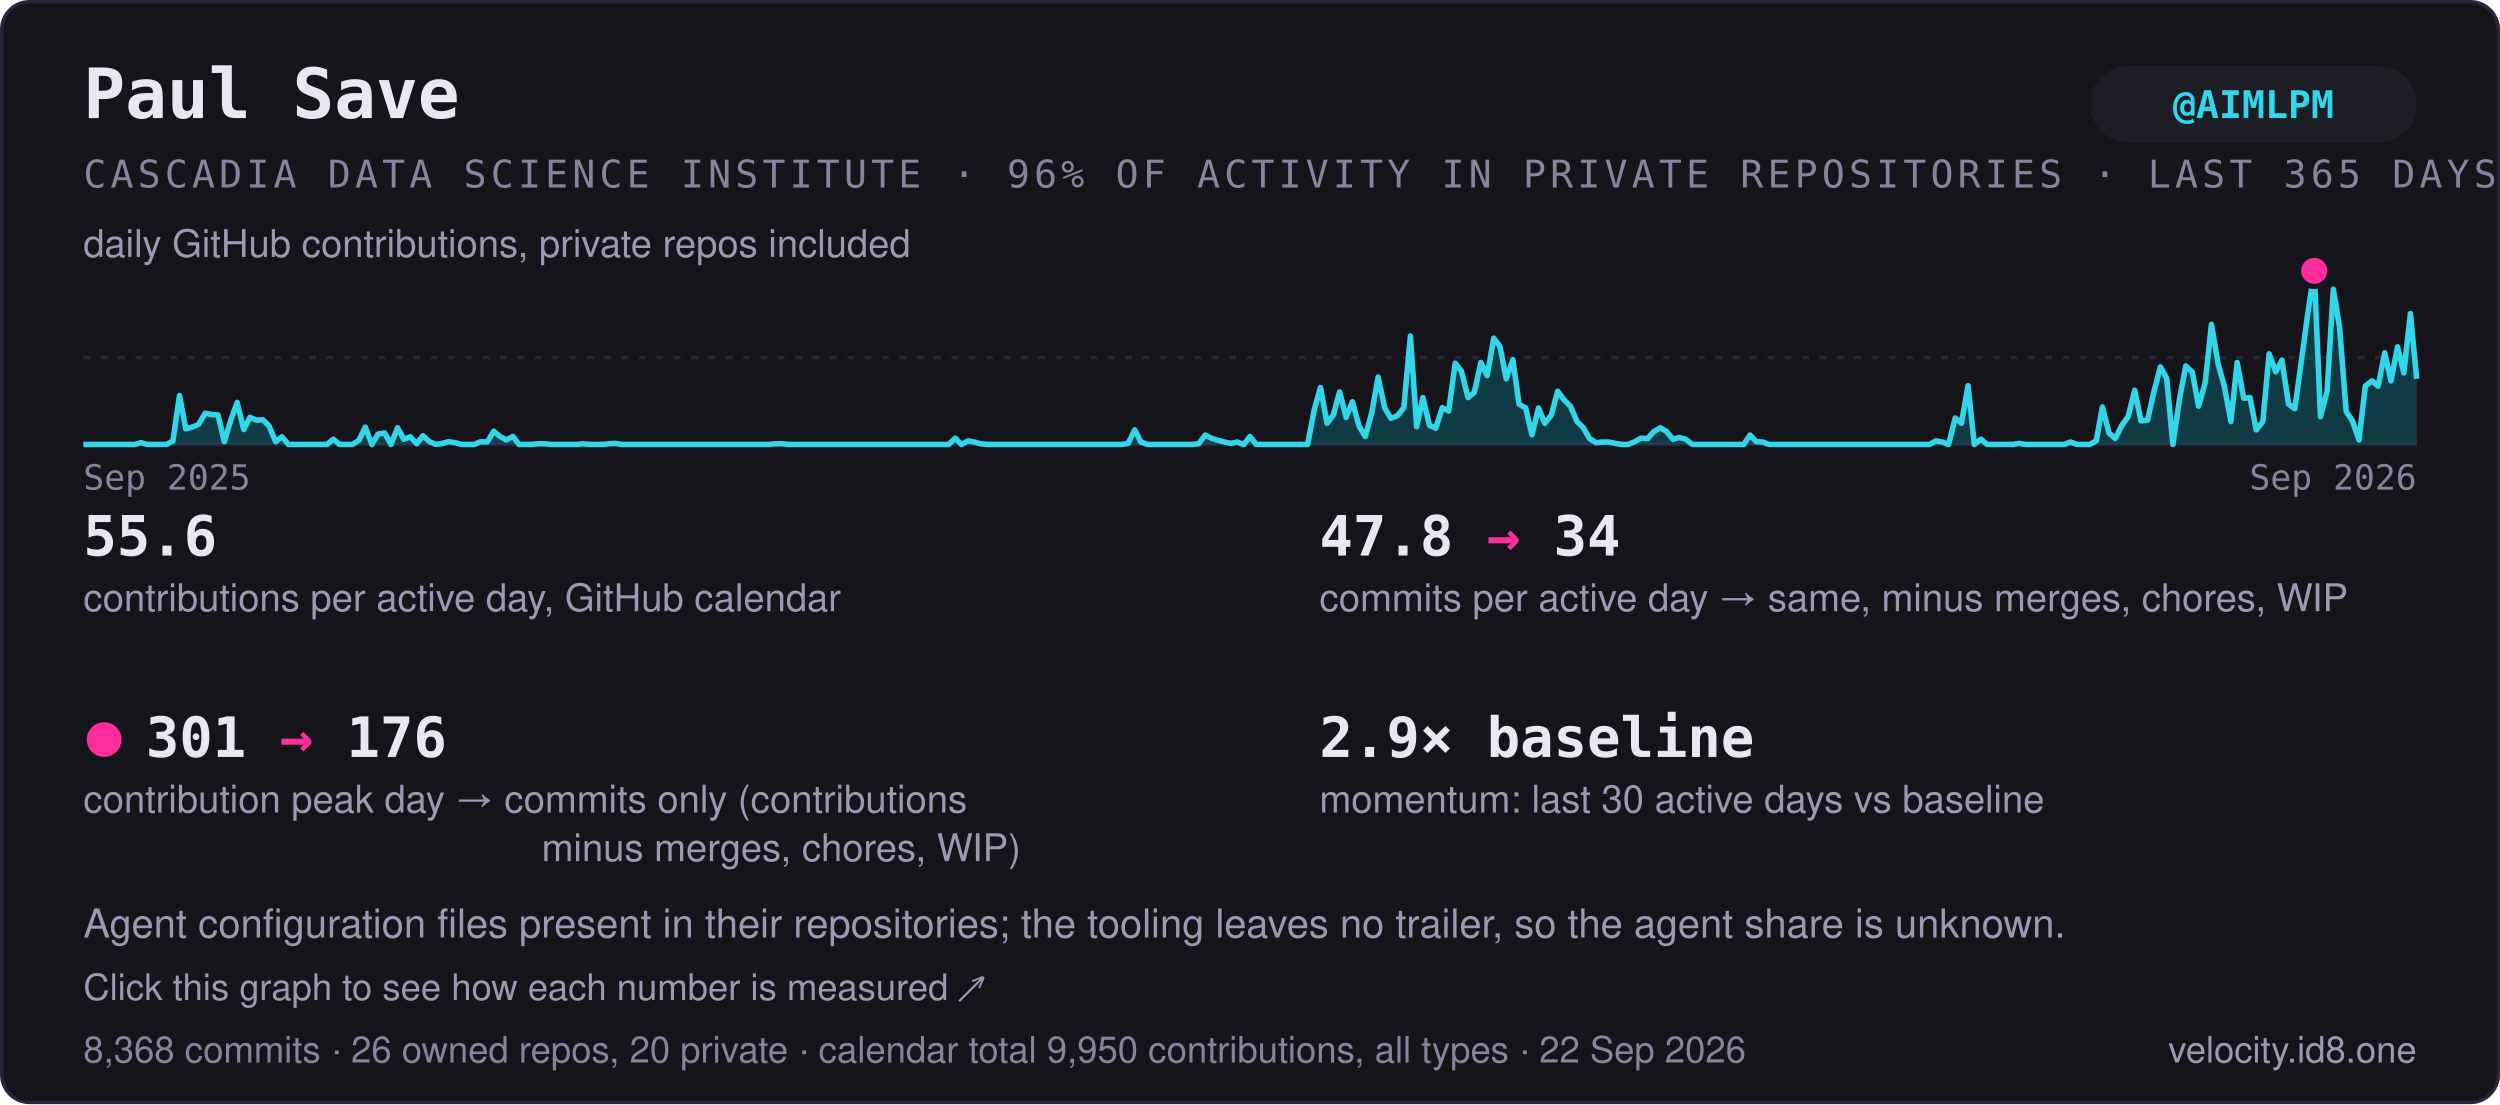
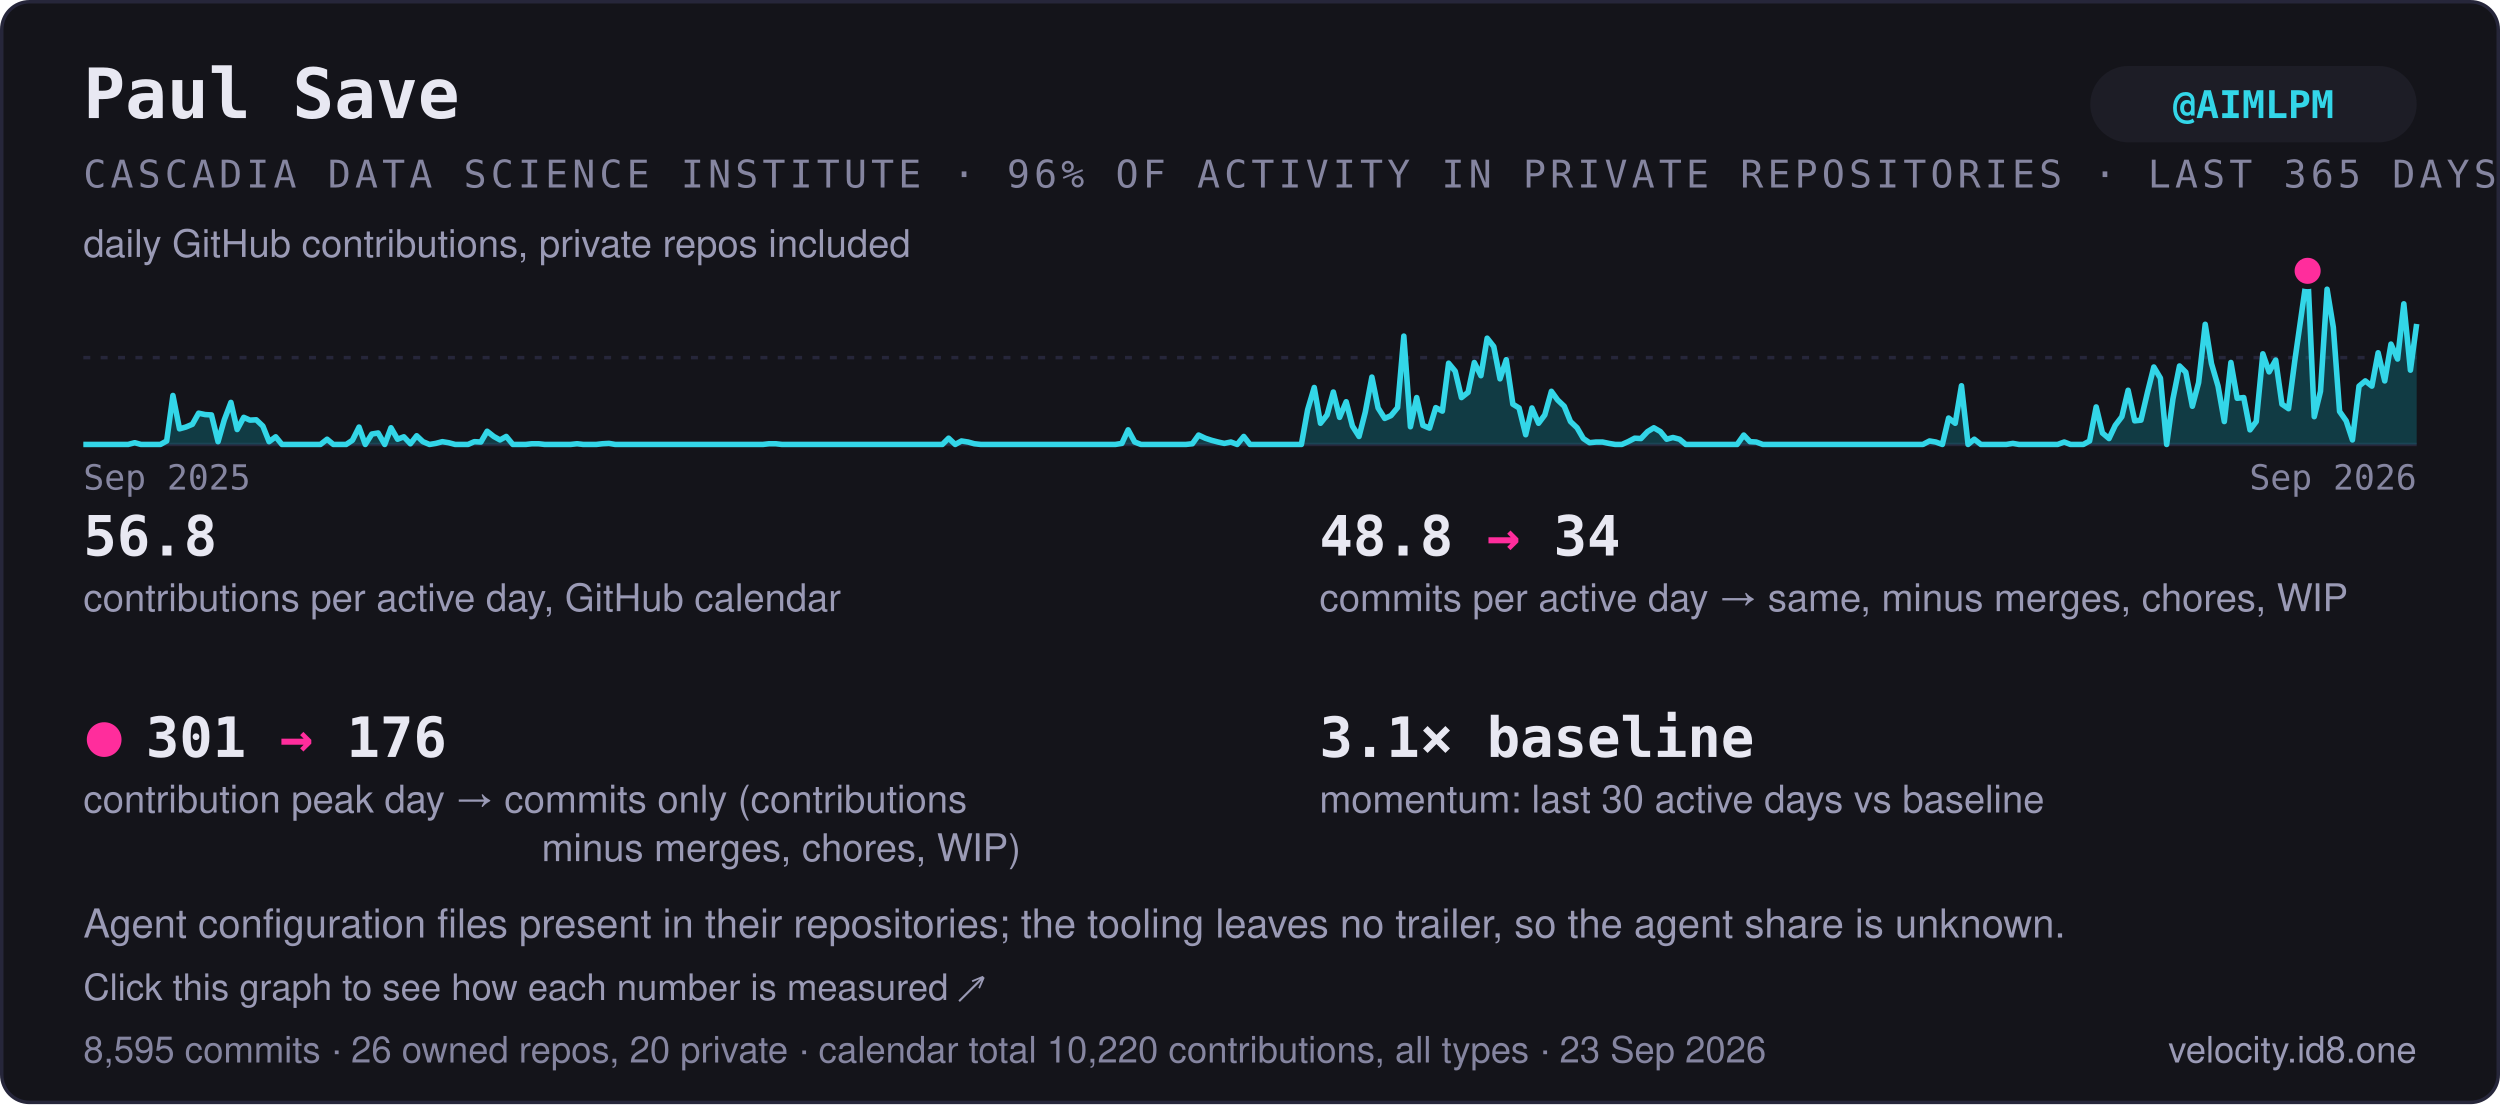
<svg xmlns="http://www.w3.org/2000/svg" width="720" height="318" viewBox="0 0 720 318" role="img" aria-label="Paul Save: Velocity Graph">
  <rect x="0.5" y="0.5" width="719" height="317" rx="8" fill="#14141A" stroke="#26263A" />
  <text x="24" y="34" font-family="Departure Mono, JetBrains Mono, ui-monospace, Menlo, monospace" font-size="20" font-weight="700" fill="#E8E8F2">Paul Save</text>
  <text x="24" y="54" font-family="Departure Mono, JetBrains Mono, ui-monospace, Menlo, monospace" font-size="11" letter-spacing="1.2" fill="#8585A0">CASCADIA DATA SCIENCE INSTITUTE · 96% OF ACTIVITY IN PRIVATE REPOSITORIES · LAST 365 DAYS</text>
  <rect x="602" y="19" width="94" height="22" rx="11" fill="#1D1D26" />
  <text x="649" y="34" text-anchor="middle" font-family="Departure Mono, JetBrains Mono, ui-monospace, Menlo, monospace" font-size="11" font-weight="600" fill="#33D6E8">@AIMLPM</text>
  <line x1="24" x2="696" y1="128" y2="128" stroke="#26263A" />
  <line x1="24" x2="696" y1="103.0" y2="103.0" stroke="#26263A" stroke-dasharray="2 3" />
-   <path d="M24.0,128.0 L25.8,128.0 L27.7,128.0 L29.5,128.0 L31.4,128.0 L33.2,128.0 L35.1,128.0 L36.9,128.0 L38.8,128.0 L40.6,127.5 L42.5,128.0 L44.3,128.0 L46.2,128.0 L48.0,128.0 L49.8,127.0 L51.7,113.9 L53.5,123.5 L55.4,123.0 L57.2,122.2 L59.1,119.0 L60.9,119.4 L62.8,119.5 L64.6,127.2 L66.5,120.9 L68.3,115.9 L70.2,123.7 L72.0,120.2 L73.8,121.0 L75.7,120.9 L77.5,122.7 L79.4,127.2 L81.2,125.8 L83.1,128.0 L84.9,128.0 L86.8,128.0 L88.6,128.0 L90.5,128.0 L92.3,128.0 L94.2,128.0 L96.0,126.5 L97.8,128.0 L99.7,128.0 L101.5,128.0 L103.4,126.8 L105.2,123.0 L107.1,128.0 L108.9,125.0 L110.8,124.7 L112.6,128.0 L114.5,123.2 L116.3,126.5 L118.2,125.8 L120.0,127.8 L121.8,125.5 L123.7,127.2 L125.5,128.0 L127.4,127.7 L129.2,127.2 L131.1,127.5 L132.9,128.0 L134.8,128.0 L136.6,128.0 L138.5,127.2 L140.3,127.3 L142.2,124.2 L144.0,125.7 L145.8,126.7 L147.7,125.7 L149.5,128.0 L151.4,128.0 L153.2,128.0 L155.1,127.8 L156.9,127.8 L158.8,128.0 L160.6,128.0 L162.5,128.0 L164.3,128.0 L166.2,128.0 L168.0,127.8 L169.8,128.0 L171.7,128.0 L173.5,128.0 L175.4,127.8 L177.2,127.7 L179.1,128.0 L180.9,128.0 L182.8,128.0 L184.6,128.0 L186.5,128.0 L188.3,128.0 L190.2,128.0 L192.0,128.0 L193.8,128.0 L195.7,128.0 L197.5,128.0 L199.4,128.0 L201.2,128.0 L203.1,128.0 L204.9,128.0 L206.8,128.0 L208.6,128.0 L210.5,128.0 L212.3,128.0 L214.2,128.0 L216.0,128.0 L217.8,128.0 L219.7,128.0 L221.5,128.0 L223.4,127.8 L225.2,127.8 L227.1,128.0 L228.9,128.0 L230.8,128.0 L232.6,128.0 L234.5,128.0 L236.3,128.0 L238.2,128.0 L240.0,128.0 L241.8,128.0 L243.7,128.0 L245.5,128.0 L247.4,128.0 L249.2,128.0 L251.1,128.0 L252.9,128.0 L254.8,128.0 L256.6,128.0 L258.5,128.0 L260.3,128.0 L262.2,128.0 L264.0,128.0 L265.8,128.0 L267.7,128.0 L269.5,128.0 L271.4,128.0 L273.2,128.0 L275.1,126.2 L276.9,128.0 L278.8,127.0 L280.6,127.3 L282.5,127.8 L284.3,128.0 L286.2,128.0 L288.0,128.0 L289.8,128.0 L291.7,128.0 L293.5,128.0 L295.4,128.0 L297.2,128.0 L299.1,128.0 L300.9,128.0 L302.8,128.0 L304.6,128.0 L306.5,128.0 L308.3,128.0 L310.2,128.0 L312.0,128.0 L313.8,128.0 L315.7,128.0 L317.5,128.0 L319.4,128.0 L321.2,128.0 L323.1,128.0 L324.9,127.7 L326.8,123.8 L328.6,127.3 L330.5,128.0 L332.3,128.0 L334.2,128.0 L336.0,128.0 L337.8,128.0 L339.7,128.0 L341.5,128.0 L343.4,128.0 L345.2,127.8 L347.1,125.3 L348.9,126.2 L350.8,126.8 L352.6,127.3 L354.5,127.7 L356.3,127.3 L358.2,128.0 L360.0,125.7 L361.8,128.0 L363.7,128.0 L365.5,128.0 L367.4,128.0 L369.2,128.0 L371.1,128.0 L372.9,128.0 L374.8,128.0 L376.6,128.0 L378.5,118.0 L380.3,111.6 L382.2,121.9 L384.0,119.5 L385.8,112.9 L387.7,120.2 L389.5,115.7 L391.4,122.7 L393.2,125.7 L395.1,118.7 L396.9,108.6 L398.8,117.5 L400.6,120.5 L402.5,119.7 L404.3,117.4 L406.2,96.8 L408.0,122.9 L409.8,114.5 L411.7,122.5 L413.5,123.3 L415.4,117.4 L417.2,118.4 L419.1,104.6 L420.9,106.9 L422.8,114.5 L424.6,113.0 L426.5,104.4 L428.3,108.2 L430.2,97.4 L432.0,99.8 L433.8,109.1 L435.7,103.6 L437.5,116.4 L439.4,117.5 L441.2,125.2 L443.1,117.5 L444.9,121.9 L446.8,119.5 L448.6,112.7 L450.5,115.2 L452.3,117.0 L454.2,121.4 L456.0,123.2 L457.8,126.3 L459.7,127.5 L461.5,127.3 L463.4,127.3 L465.2,127.7 L467.1,128.0 L468.9,128.0 L470.8,127.2 L472.6,126.2 L474.5,126.3 L476.3,124.3 L478.2,123.2 L480.0,124.3 L481.8,126.5 L483.7,126.0 L485.5,126.5 L487.4,128.0 L489.2,128.0 L491.1,128.0 L492.9,128.0 L494.8,128.0 L496.6,128.0 L498.5,128.0 L500.3,128.0 L502.2,128.0 L504.0,125.3 L505.8,127.2 L507.7,127.3 L509.5,128.0 L511.4,128.0 L513.2,128.0 L515.1,128.0 L516.9,128.0 L518.8,128.0 L520.6,128.0 L522.5,128.0 L524.3,128.0 L526.2,128.0 L528.0,128.0 L529.8,128.0 L531.7,128.0 L533.5,128.0 L535.4,128.0 L537.2,128.0 L539.1,128.0 L540.9,128.0 L542.8,128.0 L544.6,128.0 L546.5,128.0 L548.3,128.0 L550.2,128.0 L552.0,128.0 L553.8,128.0 L555.7,128.0 L557.5,127.0 L559.4,127.3 L561.2,128.0 L563.1,120.4 L564.9,121.9 L566.8,111.1 L568.6,128.0 L570.5,126.5 L572.3,128.0 L574.2,128.0 L576.0,128.0 L577.8,128.0 L579.7,128.0 L581.5,127.7 L583.4,128.0 L585.2,128.0 L587.1,128.0 L588.9,128.0 L590.8,128.0 L592.6,128.0 L594.5,128.0 L596.3,127.3 L598.2,128.0 L600.0,128.0 L601.8,128.0 L603.7,127.0 L605.5,117.2 L607.4,124.7 L609.2,126.3 L611.1,122.5 L612.9,120.0 L614.8,112.4 L616.6,121.2 L618.5,121.0 L620.3,112.9 L622.2,105.7 L624.0,108.9 L625.8,128.0 L627.7,114.9 L629.5,105.4 L631.4,107.2 L633.2,117.0 L635.1,110.2 L636.9,93.4 L638.8,104.7 L640.6,111.2 L642.5,121.4 L644.3,104.4 L646.2,114.7 L648.0,114.5 L649.8,123.8 L651.7,121.4 L653.5,101.9 L655.4,107.1 L657.2,103.7 L659.1,116.4 L660.9,117.7 L662.8,103.9 L664.6,90.6 L666.5,78.0 L668.3,120.0 L670.2,112.7 L672.0,83.3 L673.8,94.3 L675.7,118.5 L677.5,121.2 L679.4,126.7 L681.2,111.2 L683.1,109.7 L684.9,111.2 L686.8,101.6 L688.6,109.7 L690.5,99.9 L692.3,107.4 L694.2,90.3 L696.0,109.1 L696.0,128 L24,128 Z" fill="#0F6B78" fill-opacity="0.45" />
-   <path d="M24.0,128.0 L25.8,128.0 L27.7,128.0 L29.5,128.0 L31.4,128.0 L33.2,128.0 L35.1,128.0 L36.9,128.0 L38.8,128.0 L40.6,127.5 L42.5,128.0 L44.3,128.0 L46.2,128.0 L48.0,128.0 L49.8,127.0 L51.7,113.9 L53.5,123.5 L55.4,123.0 L57.2,122.2 L59.1,119.0 L60.9,119.4 L62.8,119.5 L64.6,127.2 L66.5,120.9 L68.3,115.9 L70.2,123.7 L72.0,120.2 L73.8,121.0 L75.7,120.9 L77.5,122.7 L79.4,127.2 L81.2,125.8 L83.1,128.0 L84.9,128.0 L86.8,128.0 L88.6,128.0 L90.5,128.0 L92.3,128.0 L94.2,128.0 L96.0,126.5 L97.8,128.0 L99.7,128.0 L101.5,128.0 L103.4,126.8 L105.2,123.0 L107.1,128.0 L108.9,125.0 L110.8,124.7 L112.6,128.0 L114.5,123.2 L116.3,126.5 L118.2,125.8 L120.0,127.8 L121.8,125.5 L123.7,127.2 L125.5,128.0 L127.4,127.7 L129.2,127.2 L131.1,127.5 L132.9,128.0 L134.8,128.0 L136.6,128.0 L138.5,127.2 L140.3,127.3 L142.2,124.2 L144.0,125.7 L145.8,126.7 L147.7,125.7 L149.5,128.0 L151.4,128.0 L153.2,128.0 L155.1,127.8 L156.9,127.8 L158.8,128.0 L160.6,128.0 L162.5,128.0 L164.3,128.0 L166.2,128.0 L168.0,127.8 L169.8,128.0 L171.7,128.0 L173.5,128.0 L175.4,127.8 L177.2,127.7 L179.1,128.0 L180.9,128.0 L182.8,128.0 L184.6,128.0 L186.5,128.0 L188.3,128.0 L190.2,128.0 L192.0,128.0 L193.8,128.0 L195.7,128.0 L197.5,128.0 L199.4,128.0 L201.2,128.0 L203.1,128.0 L204.9,128.0 L206.8,128.0 L208.6,128.0 L210.5,128.0 L212.3,128.0 L214.2,128.0 L216.0,128.0 L217.8,128.0 L219.7,128.0 L221.5,128.0 L223.4,127.8 L225.2,127.8 L227.1,128.0 L228.9,128.0 L230.8,128.0 L232.6,128.0 L234.5,128.0 L236.3,128.0 L238.2,128.0 L240.0,128.0 L241.8,128.0 L243.7,128.0 L245.5,128.0 L247.4,128.0 L249.2,128.0 L251.1,128.0 L252.9,128.0 L254.8,128.0 L256.6,128.0 L258.5,128.0 L260.3,128.0 L262.2,128.0 L264.0,128.0 L265.8,128.0 L267.7,128.0 L269.5,128.0 L271.4,128.0 L273.2,128.0 L275.1,126.2 L276.9,128.0 L278.8,127.0 L280.6,127.3 L282.5,127.8 L284.3,128.0 L286.2,128.0 L288.0,128.0 L289.8,128.0 L291.7,128.0 L293.5,128.0 L295.4,128.0 L297.2,128.0 L299.1,128.0 L300.9,128.0 L302.8,128.0 L304.6,128.0 L306.5,128.0 L308.3,128.0 L310.2,128.0 L312.0,128.0 L313.8,128.0 L315.7,128.0 L317.5,128.0 L319.4,128.0 L321.2,128.0 L323.1,128.0 L324.9,127.7 L326.8,123.8 L328.6,127.3 L330.5,128.0 L332.3,128.0 L334.2,128.0 L336.0,128.0 L337.8,128.0 L339.7,128.0 L341.5,128.0 L343.4,128.0 L345.2,127.8 L347.1,125.3 L348.9,126.2 L350.8,126.8 L352.6,127.3 L354.5,127.7 L356.3,127.3 L358.2,128.0 L360.0,125.7 L361.8,128.0 L363.7,128.0 L365.5,128.0 L367.4,128.0 L369.2,128.0 L371.1,128.0 L372.9,128.0 L374.8,128.0 L376.6,128.0 L378.5,118.0 L380.3,111.6 L382.2,121.9 L384.0,119.5 L385.8,112.9 L387.7,120.2 L389.5,115.7 L391.4,122.7 L393.2,125.7 L395.1,118.7 L396.9,108.6 L398.8,117.5 L400.6,120.5 L402.5,119.7 L404.3,117.4 L406.2,96.8 L408.0,122.9 L409.8,114.5 L411.7,122.5 L413.5,123.3 L415.4,117.4 L417.2,118.4 L419.1,104.6 L420.9,106.9 L422.8,114.5 L424.6,113.0 L426.5,104.4 L428.3,108.2 L430.2,97.4 L432.0,99.8 L433.8,109.1 L435.7,103.6 L437.5,116.4 L439.4,117.5 L441.2,125.2 L443.1,117.5 L444.9,121.9 L446.8,119.5 L448.6,112.7 L450.5,115.2 L452.3,117.0 L454.2,121.4 L456.0,123.2 L457.8,126.3 L459.7,127.5 L461.5,127.3 L463.4,127.3 L465.2,127.7 L467.1,128.0 L468.9,128.0 L470.8,127.2 L472.6,126.2 L474.5,126.3 L476.3,124.3 L478.2,123.2 L480.0,124.3 L481.8,126.5 L483.7,126.0 L485.5,126.5 L487.4,128.0 L489.2,128.0 L491.1,128.0 L492.9,128.0 L494.8,128.0 L496.6,128.0 L498.5,128.0 L500.3,128.0 L502.2,128.0 L504.0,125.3 L505.8,127.2 L507.7,127.3 L509.5,128.0 L511.4,128.0 L513.2,128.0 L515.1,128.0 L516.9,128.0 L518.8,128.0 L520.6,128.0 L522.5,128.0 L524.3,128.0 L526.2,128.0 L528.0,128.0 L529.8,128.0 L531.7,128.0 L533.5,128.0 L535.4,128.0 L537.2,128.0 L539.1,128.0 L540.9,128.0 L542.8,128.0 L544.6,128.0 L546.5,128.0 L548.3,128.0 L550.2,128.0 L552.0,128.0 L553.8,128.0 L555.7,128.0 L557.5,127.0 L559.4,127.3 L561.2,128.0 L563.1,120.4 L564.9,121.9 L566.8,111.1 L568.6,128.0 L570.5,126.5 L572.3,128.0 L574.2,128.0 L576.0,128.0 L577.8,128.0 L579.7,128.0 L581.5,127.7 L583.4,128.0 L585.2,128.0 L587.1,128.0 L588.9,128.0 L590.8,128.0 L592.6,128.0 L594.5,128.0 L596.3,127.3 L598.2,128.0 L600.0,128.0 L601.8,128.0 L603.7,127.0 L605.5,117.2 L607.4,124.7 L609.2,126.3 L611.1,122.5 L612.9,120.0 L614.8,112.4 L616.6,121.2 L618.5,121.0 L620.3,112.9 L622.2,105.7 L624.0,108.9 L625.8,128.0 L627.7,114.9 L629.5,105.4 L631.4,107.2 L633.2,117.0 L635.1,110.2 L636.9,93.4 L638.8,104.7 L640.6,111.2 L642.5,121.4 L644.3,104.4 L646.2,114.7 L648.0,114.5 L649.8,123.8 L651.7,121.4 L653.5,101.9 L655.4,107.1 L657.2,103.7 L659.1,116.4 L660.9,117.7 L662.8,103.9 L664.6,90.6 L666.5,78.0 L668.3,120.0 L670.2,112.7 L672.0,83.3 L673.8,94.3 L675.7,118.5 L677.5,121.2 L679.4,126.7 L681.2,111.2 L683.1,109.7 L684.9,111.2 L686.8,101.6 L688.6,109.7 L690.5,99.9 L692.3,107.4 L694.2,90.3 L696.0,109.1" fill="none" stroke="#33D6E8" stroke-width="1.6" stroke-linejoin="round" />
-   <circle cx="666.5" cy="78.0" r="4.5" fill="#FF2D9C" stroke="#14141A" stroke-width="1.5" />
+   <path d="M24.0,128.0 L25.8,128.0 L27.7,128.0 L29.5,128.0 L31.4,128.0 L33.2,128.0 L35.1,128.0 L36.9,128.0 L38.8,127.5 L40.6,128.0 L42.5,128.0 L44.3,128.0 L46.2,128.0 L48.0,127.0 L49.8,113.9 L51.7,123.5 L53.5,123.0 L55.4,122.2 L57.2,119.0 L59.1,119.4 L60.9,119.5 L62.8,127.2 L64.6,120.9 L66.5,115.9 L68.3,123.7 L70.2,120.2 L72.0,121.0 L73.8,120.9 L75.7,122.7 L77.5,127.2 L79.4,125.8 L81.2,128.0 L83.1,128.0 L84.9,128.0 L86.8,128.0 L88.6,128.0 L90.5,128.0 L92.3,128.0 L94.2,126.5 L96.0,128.0 L97.8,128.0 L99.7,128.0 L101.5,126.8 L103.4,123.0 L105.2,128.0 L107.1,125.0 L108.9,124.7 L110.8,128.0 L112.6,123.2 L114.5,126.5 L116.3,125.8 L118.2,127.8 L120.0,125.5 L121.8,127.2 L123.7,128.0 L125.5,127.7 L127.4,127.2 L129.2,127.5 L131.1,128.0 L132.9,128.0 L134.8,128.0 L136.6,127.2 L138.5,127.3 L140.3,124.2 L142.2,125.7 L144.0,126.7 L145.8,125.7 L147.7,128.0 L149.5,128.0 L151.4,128.0 L153.2,127.8 L155.1,127.8 L156.9,128.0 L158.8,128.0 L160.6,128.0 L162.5,128.0 L164.3,128.0 L166.2,127.8 L168.0,128.0 L169.8,128.0 L171.7,128.0 L173.5,127.8 L175.4,127.7 L177.2,128.0 L179.1,128.0 L180.9,128.0 L182.8,128.0 L184.6,128.0 L186.5,128.0 L188.3,128.0 L190.2,128.0 L192.0,128.0 L193.8,128.0 L195.7,128.0 L197.5,128.0 L199.4,128.0 L201.2,128.0 L203.1,128.0 L204.9,128.0 L206.8,128.0 L208.6,128.0 L210.5,128.0 L212.3,128.0 L214.2,128.0 L216.0,128.0 L217.8,128.0 L219.7,128.0 L221.5,127.8 L223.4,127.8 L225.2,128.0 L227.1,128.0 L228.9,128.0 L230.8,128.0 L232.6,128.0 L234.5,128.0 L236.3,128.0 L238.2,128.0 L240.0,128.0 L241.8,128.0 L243.7,128.0 L245.5,128.0 L247.4,128.0 L249.2,128.0 L251.1,128.0 L252.9,128.0 L254.8,128.0 L256.6,128.0 L258.5,128.0 L260.3,128.0 L262.2,128.0 L264.0,128.0 L265.8,128.0 L267.7,128.0 L269.5,128.0 L271.4,128.0 L273.2,126.2 L275.1,128.0 L276.9,127.0 L278.8,127.3 L280.6,127.8 L282.5,128.0 L284.3,128.0 L286.2,128.0 L288.0,128.0 L289.8,128.0 L291.7,128.0 L293.5,128.0 L295.4,128.0 L297.2,128.0 L299.1,128.0 L300.9,128.0 L302.8,128.0 L304.6,128.0 L306.5,128.0 L308.3,128.0 L310.2,128.0 L312.0,128.0 L313.8,128.0 L315.7,128.0 L317.5,128.0 L319.4,128.0 L321.2,128.0 L323.1,127.7 L324.9,123.8 L326.8,127.3 L328.6,128.0 L330.5,128.0 L332.3,128.0 L334.2,128.0 L336.0,128.0 L337.8,128.0 L339.7,128.0 L341.5,128.0 L343.4,127.8 L345.2,125.3 L347.1,126.2 L348.9,126.8 L350.8,127.3 L352.6,127.7 L354.5,127.3 L356.3,128.0 L358.2,125.7 L360.0,128.0 L361.8,128.0 L363.7,128.0 L365.5,128.0 L367.4,128.0 L369.2,128.0 L371.1,128.0 L372.9,128.0 L374.8,128.0 L376.6,118.0 L378.5,111.6 L380.3,121.9 L382.2,119.5 L384.0,112.9 L385.8,120.2 L387.7,115.7 L389.5,122.7 L391.4,125.7 L393.2,118.7 L395.1,108.6 L396.9,117.5 L398.8,120.5 L400.6,119.7 L402.5,117.4 L404.3,96.8 L406.2,122.9 L408.0,114.5 L409.8,122.5 L411.7,123.3 L413.5,117.4 L415.4,118.4 L417.2,104.6 L419.1,106.9 L420.9,114.5 L422.8,113.0 L424.6,104.4 L426.5,108.2 L428.3,97.4 L430.2,99.8 L432.0,109.1 L433.8,103.6 L435.7,116.4 L437.5,117.5 L439.4,125.2 L441.2,117.5 L443.1,121.9 L444.9,119.5 L446.8,112.7 L448.6,115.2 L450.5,117.0 L452.3,121.4 L454.2,123.2 L456.0,126.3 L457.8,127.5 L459.7,127.3 L461.5,127.3 L463.4,127.7 L465.2,128.0 L467.1,128.0 L468.9,127.2 L470.8,126.2 L472.6,126.3 L474.5,124.3 L476.3,123.2 L478.2,124.3 L480.0,126.5 L481.8,126.0 L483.7,126.5 L485.5,128.0 L487.4,128.0 L489.2,128.0 L491.1,128.0 L492.9,128.0 L494.8,128.0 L496.6,128.0 L498.5,128.0 L500.3,128.0 L502.2,125.3 L504.0,127.2 L505.8,127.3 L507.7,128.0 L509.5,128.0 L511.4,128.0 L513.2,128.0 L515.1,128.0 L516.9,128.0 L518.8,128.0 L520.6,128.0 L522.5,128.0 L524.3,128.0 L526.2,128.0 L528.0,128.0 L529.8,128.0 L531.7,128.0 L533.5,128.0 L535.4,128.0 L537.2,128.0 L539.1,128.0 L540.9,128.0 L542.8,128.0 L544.6,128.0 L546.5,128.0 L548.3,128.0 L550.2,128.0 L552.0,128.0 L553.8,128.0 L555.7,127.0 L557.5,127.3 L559.4,128.0 L561.2,120.4 L563.1,121.9 L564.9,111.1 L566.8,128.0 L568.6,126.5 L570.5,128.0 L572.3,128.0 L574.2,128.0 L576.0,128.0 L577.8,128.0 L579.7,127.7 L581.5,128.0 L583.4,128.0 L585.2,128.0 L587.1,128.0 L588.9,128.0 L590.8,128.0 L592.6,128.0 L594.5,127.3 L596.3,128.0 L598.2,128.0 L600.0,128.0 L601.8,127.0 L603.7,117.2 L605.5,124.7 L607.4,126.3 L609.2,122.5 L611.1,120.0 L612.9,112.4 L614.8,121.2 L616.6,121.0 L618.5,112.9 L620.3,105.7 L622.2,108.9 L624.0,128.0 L625.8,114.9 L627.7,105.4 L629.5,107.2 L631.4,117.0 L633.2,110.2 L635.1,93.4 L636.9,104.7 L638.8,111.2 L640.6,121.4 L642.5,104.4 L644.3,114.7 L646.2,114.5 L648.0,123.8 L649.8,121.4 L651.7,101.9 L653.5,107.1 L655.4,103.7 L657.2,116.4 L659.1,117.7 L660.9,103.9 L662.8,90.6 L664.6,78.0 L666.5,120.0 L668.3,112.7 L670.2,83.3 L672.0,94.3 L673.8,118.5 L675.7,121.2 L677.5,126.7 L679.4,111.2 L681.2,109.7 L683.1,111.2 L684.9,101.6 L686.8,109.7 L688.6,99.1 L690.5,103.4 L692.3,87.5 L694.2,106.6 L696.0,93.3 L696.0,128 L24,128 Z" fill="#0F6B78" fill-opacity="0.45" />
+   <path d="M24.0,128.0 L25.8,128.0 L27.7,128.0 L29.5,128.0 L31.4,128.0 L33.2,128.0 L35.1,128.0 L36.9,128.0 L38.8,127.5 L40.6,128.0 L42.5,128.0 L44.3,128.0 L46.2,128.0 L48.0,127.0 L49.8,113.9 L51.7,123.5 L53.5,123.0 L55.4,122.2 L57.2,119.0 L59.1,119.4 L60.9,119.5 L62.8,127.2 L64.6,120.9 L66.5,115.9 L68.3,123.7 L70.2,120.2 L72.0,121.0 L73.8,120.9 L75.7,122.7 L77.5,127.2 L79.4,125.8 L81.2,128.0 L83.1,128.0 L84.9,128.0 L86.8,128.0 L88.6,128.0 L90.5,128.0 L92.3,128.0 L94.2,126.5 L96.0,128.0 L97.8,128.0 L99.7,128.0 L101.5,126.8 L103.4,123.0 L105.2,128.0 L107.1,125.0 L108.9,124.7 L110.8,128.0 L112.6,123.2 L114.5,126.5 L116.3,125.8 L118.2,127.8 L120.0,125.5 L121.8,127.2 L123.7,128.0 L125.5,127.7 L127.4,127.2 L129.2,127.5 L131.1,128.0 L132.9,128.0 L134.8,128.0 L136.6,127.2 L138.5,127.3 L140.3,124.2 L142.2,125.7 L144.0,126.7 L145.8,125.7 L147.7,128.0 L149.5,128.0 L151.4,128.0 L153.2,127.8 L155.1,127.8 L156.9,128.0 L158.8,128.0 L160.6,128.0 L162.5,128.0 L164.3,128.0 L166.2,127.8 L168.0,128.0 L169.8,128.0 L171.7,128.0 L173.5,127.8 L175.4,127.7 L177.2,128.0 L179.1,128.0 L180.9,128.0 L182.8,128.0 L184.6,128.0 L186.5,128.0 L188.3,128.0 L190.2,128.0 L192.0,128.0 L193.8,128.0 L195.7,128.0 L197.5,128.0 L199.4,128.0 L201.2,128.0 L203.1,128.0 L204.9,128.0 L206.8,128.0 L208.6,128.0 L210.5,128.0 L212.3,128.0 L214.2,128.0 L216.0,128.0 L217.8,128.0 L219.7,128.0 L221.5,127.8 L223.4,127.8 L225.2,128.0 L227.1,128.0 L228.9,128.0 L230.8,128.0 L232.6,128.0 L234.5,128.0 L236.3,128.0 L238.2,128.0 L240.0,128.0 L241.8,128.0 L243.7,128.0 L245.5,128.0 L247.4,128.0 L249.2,128.0 L251.1,128.0 L252.9,128.0 L254.8,128.0 L256.6,128.0 L258.5,128.0 L260.3,128.0 L262.2,128.0 L264.0,128.0 L265.8,128.0 L267.7,128.0 L269.5,128.0 L271.4,128.0 L273.2,126.2 L275.1,128.0 L276.9,127.0 L278.8,127.3 L280.6,127.8 L282.5,128.0 L284.3,128.0 L286.2,128.0 L288.0,128.0 L289.8,128.0 L291.7,128.0 L293.5,128.0 L295.4,128.0 L297.2,128.0 L299.1,128.0 L300.9,128.0 L302.8,128.0 L304.6,128.0 L306.5,128.0 L308.3,128.0 L310.2,128.0 L312.0,128.0 L313.8,128.0 L315.7,128.0 L317.5,128.0 L319.4,128.0 L321.2,128.0 L323.1,127.7 L324.9,123.8 L326.8,127.3 L328.6,128.0 L330.5,128.0 L332.3,128.0 L334.2,128.0 L336.0,128.0 L337.8,128.0 L339.7,128.0 L341.5,128.0 L343.4,127.8 L345.2,125.3 L347.1,126.2 L348.9,126.8 L350.8,127.3 L352.6,127.7 L354.5,127.3 L356.3,128.0 L358.2,125.7 L360.0,128.0 L361.8,128.0 L363.7,128.0 L365.5,128.0 L367.4,128.0 L369.2,128.0 L371.1,128.0 L372.9,128.0 L374.8,128.0 L376.6,118.0 L378.5,111.6 L380.3,121.9 L382.2,119.5 L384.0,112.9 L385.8,120.2 L387.7,115.7 L389.5,122.7 L391.4,125.7 L393.2,118.7 L395.1,108.6 L396.9,117.5 L398.8,120.5 L400.6,119.7 L402.5,117.4 L404.3,96.8 L406.2,122.9 L408.0,114.5 L409.8,122.5 L411.7,123.3 L413.5,117.4 L415.4,118.4 L417.2,104.6 L419.1,106.9 L420.9,114.5 L422.8,113.0 L424.6,104.4 L426.5,108.2 L428.3,97.4 L430.2,99.8 L432.0,109.1 L433.8,103.6 L435.7,116.4 L437.5,117.5 L439.4,125.2 L441.2,117.5 L443.1,121.9 L444.9,119.5 L446.8,112.7 L448.6,115.2 L450.5,117.0 L452.3,121.4 L454.2,123.2 L456.0,126.3 L457.8,127.5 L459.7,127.3 L461.5,127.3 L463.4,127.7 L465.2,128.0 L467.1,128.0 L468.9,127.2 L470.8,126.2 L472.6,126.3 L474.5,124.3 L476.3,123.2 L478.2,124.3 L480.0,126.5 L481.8,126.0 L483.7,126.5 L485.5,128.0 L487.4,128.0 L489.2,128.0 L491.1,128.0 L492.9,128.0 L494.8,128.0 L496.6,128.0 L498.5,128.0 L500.3,128.0 L502.2,125.3 L504.0,127.2 L505.8,127.3 L507.7,128.0 L509.5,128.0 L511.4,128.0 L513.2,128.0 L515.1,128.0 L516.9,128.0 L518.8,128.0 L520.6,128.0 L522.5,128.0 L524.3,128.0 L526.2,128.0 L528.0,128.0 L529.8,128.0 L531.7,128.0 L533.5,128.0 L535.4,128.0 L537.2,128.0 L539.1,128.0 L540.9,128.0 L542.8,128.0 L544.6,128.0 L546.5,128.0 L548.3,128.0 L550.2,128.0 L552.0,128.0 L553.8,128.0 L555.7,127.0 L557.5,127.3 L559.4,128.0 L561.2,120.4 L563.1,121.9 L564.9,111.1 L566.8,128.0 L568.6,126.5 L570.5,128.0 L572.3,128.0 L574.2,128.0 L576.0,128.0 L577.8,128.0 L579.7,127.7 L581.5,128.0 L583.4,128.0 L585.2,128.0 L587.1,128.0 L588.9,128.0 L590.8,128.0 L592.6,128.0 L594.5,127.3 L596.3,128.0 L598.2,128.0 L600.0,128.0 L601.8,127.0 L603.7,117.2 L605.5,124.7 L607.4,126.3 L609.2,122.5 L611.1,120.0 L612.9,112.4 L614.8,121.2 L616.6,121.0 L618.5,112.9 L620.3,105.7 L622.2,108.9 L624.0,128.0 L625.8,114.9 L627.7,105.4 L629.5,107.2 L631.4,117.0 L633.2,110.2 L635.1,93.4 L636.9,104.7 L638.8,111.2 L640.6,121.4 L642.5,104.4 L644.3,114.7 L646.2,114.5 L648.0,123.8 L649.8,121.4 L651.7,101.9 L653.5,107.1 L655.4,103.7 L657.2,116.4 L659.1,117.7 L660.9,103.9 L662.8,90.6 L664.6,78.0 L666.5,120.0 L668.3,112.7 L670.2,83.3 L672.0,94.3 L673.8,118.5 L675.7,121.2 L677.5,126.7 L679.4,111.2 L681.2,109.7 L683.1,111.2 L684.9,101.6 L686.8,109.7 L688.6,99.1 L690.5,103.4 L692.3,87.5 L694.2,106.6 L696.0,93.3" fill="none" stroke="#33D6E8" stroke-width="1.6" stroke-linejoin="round" />
+   <circle cx="664.6" cy="78.0" r="4.5" fill="#FF2D9C" stroke="#14141A" stroke-width="1.5" />
  <text x="24" y="141" font-family="Departure Mono, JetBrains Mono, ui-monospace, Menlo, monospace" font-size="10" fill="#8585A0">Sep 2025</text>
  <text x="696" y="141" text-anchor="end" font-family="Departure Mono, JetBrains Mono, ui-monospace, Menlo, monospace" font-size="10" fill="#8585A0">Sep 2026</text>
  <text x="24" y="74" font-family="-apple-system, BlinkMacSystemFont, 'Segoe UI', Helvetica, Arial, sans-serif" font-size="11" fill="#9A9AB5">daily GitHub contributions, private repos included</text>
-   <text x="24" y="160" font-family="Departure Mono, JetBrains Mono, ui-monospace, Menlo, monospace" font-size="16" font-weight="600" fill="#E8E8F2">55.6</text>
+   <text x="24" y="160" font-family="Departure Mono, JetBrains Mono, ui-monospace, Menlo, monospace" font-size="16" font-weight="600" fill="#E8E8F2">56.8</text>
  <text x="24" y="176" font-family="-apple-system, BlinkMacSystemFont, 'Segoe UI', Helvetica, Arial, sans-serif" font-size="11" fill="#9A9AB5">contributions per active day, GitHub calendar</text>
-   <text x="380" y="160" font-family="Departure Mono, JetBrains Mono, ui-monospace, Menlo, monospace" font-size="16" font-weight="600" fill="#E8E8F2">47.8 <tspan fill="#FF2D9C">→</tspan> 34</text>
+   <text x="380" y="160" font-family="Departure Mono, JetBrains Mono, ui-monospace, Menlo, monospace" font-size="16" font-weight="600" fill="#E8E8F2">48.8 <tspan fill="#FF2D9C">→</tspan> 34</text>
  <text x="380" y="176" font-family="-apple-system, BlinkMacSystemFont, 'Segoe UI', Helvetica, Arial, sans-serif" font-size="11" fill="#9A9AB5">commits per active day → same, minus merges, chores, WIP</text>
  <circle cx="30" cy="213" r="5" fill="#FF2D9C" />
  <text x="42" y="218" font-family="Departure Mono, JetBrains Mono, ui-monospace, Menlo, monospace" font-size="16" font-weight="600" fill="#E8E8F2">301 <tspan fill="#FF2D9C">→</tspan> 176</text>
  <text x="24" y="234" font-family="-apple-system, BlinkMacSystemFont, 'Segoe UI', Helvetica, Arial, sans-serif" font-size="11" fill="#9A9AB5">contribution peak day → commits only (contributions</text>
  <text x="156" y="248" font-family="-apple-system, BlinkMacSystemFont, 'Segoe UI', Helvetica, Arial, sans-serif" font-size="11" fill="#9A9AB5">minus merges, chores, WIP)</text>
-   <text x="380" y="218" font-family="Departure Mono, JetBrains Mono, ui-monospace, Menlo, monospace" font-size="16" font-weight="600" fill="#E8E8F2">2.9× baseline</text>
+   <text x="380" y="218" font-family="Departure Mono, JetBrains Mono, ui-monospace, Menlo, monospace" font-size="16" font-weight="600" fill="#E8E8F2">3.1× baseline</text>
  <text x="380" y="234" font-family="-apple-system, BlinkMacSystemFont, 'Segoe UI', Helvetica, Arial, sans-serif" font-size="11" fill="#9A9AB5">momentum: last 30 active days vs baseline</text>
  <text x="24" y="270" font-family="-apple-system, BlinkMacSystemFont, 'Segoe UI', Helvetica, Arial, sans-serif" font-size="11.5" fill="#9A9AB5">Agent configuration files present in their repositories; the tooling leaves no trailer, so the agent share is unknown.</text>
  <text x="24" y="288" font-family="-apple-system, BlinkMacSystemFont, 'Segoe UI', Helvetica, Arial, sans-serif" font-size="10.5" fill="#9A9AB5">Click this graph to see how each number is measured ↗</text>
-   <text x="24" y="306" font-family="-apple-system, BlinkMacSystemFont, 'Segoe UI', Helvetica, Arial, sans-serif" font-size="10.5" fill="#8585A0">8,368 commits · 26 owned repos, 20 private · calendar total 9,950 contributions, all types · 22 Sep 2026</text>
+   <text x="24" y="306" font-family="-apple-system, BlinkMacSystemFont, 'Segoe UI', Helvetica, Arial, sans-serif" font-size="10.5" fill="#8585A0">8,595 commits · 26 owned repos, 20 private · calendar total 10,220 contributions, all types · 23 Sep 2026</text>
  <text x="696" y="306" text-anchor="end" font-family="-apple-system, BlinkMacSystemFont, 'Segoe UI', Helvetica, Arial, sans-serif" font-size="10.5" fill="#9A9AB5">velocity.id8.one</text>
</svg>
